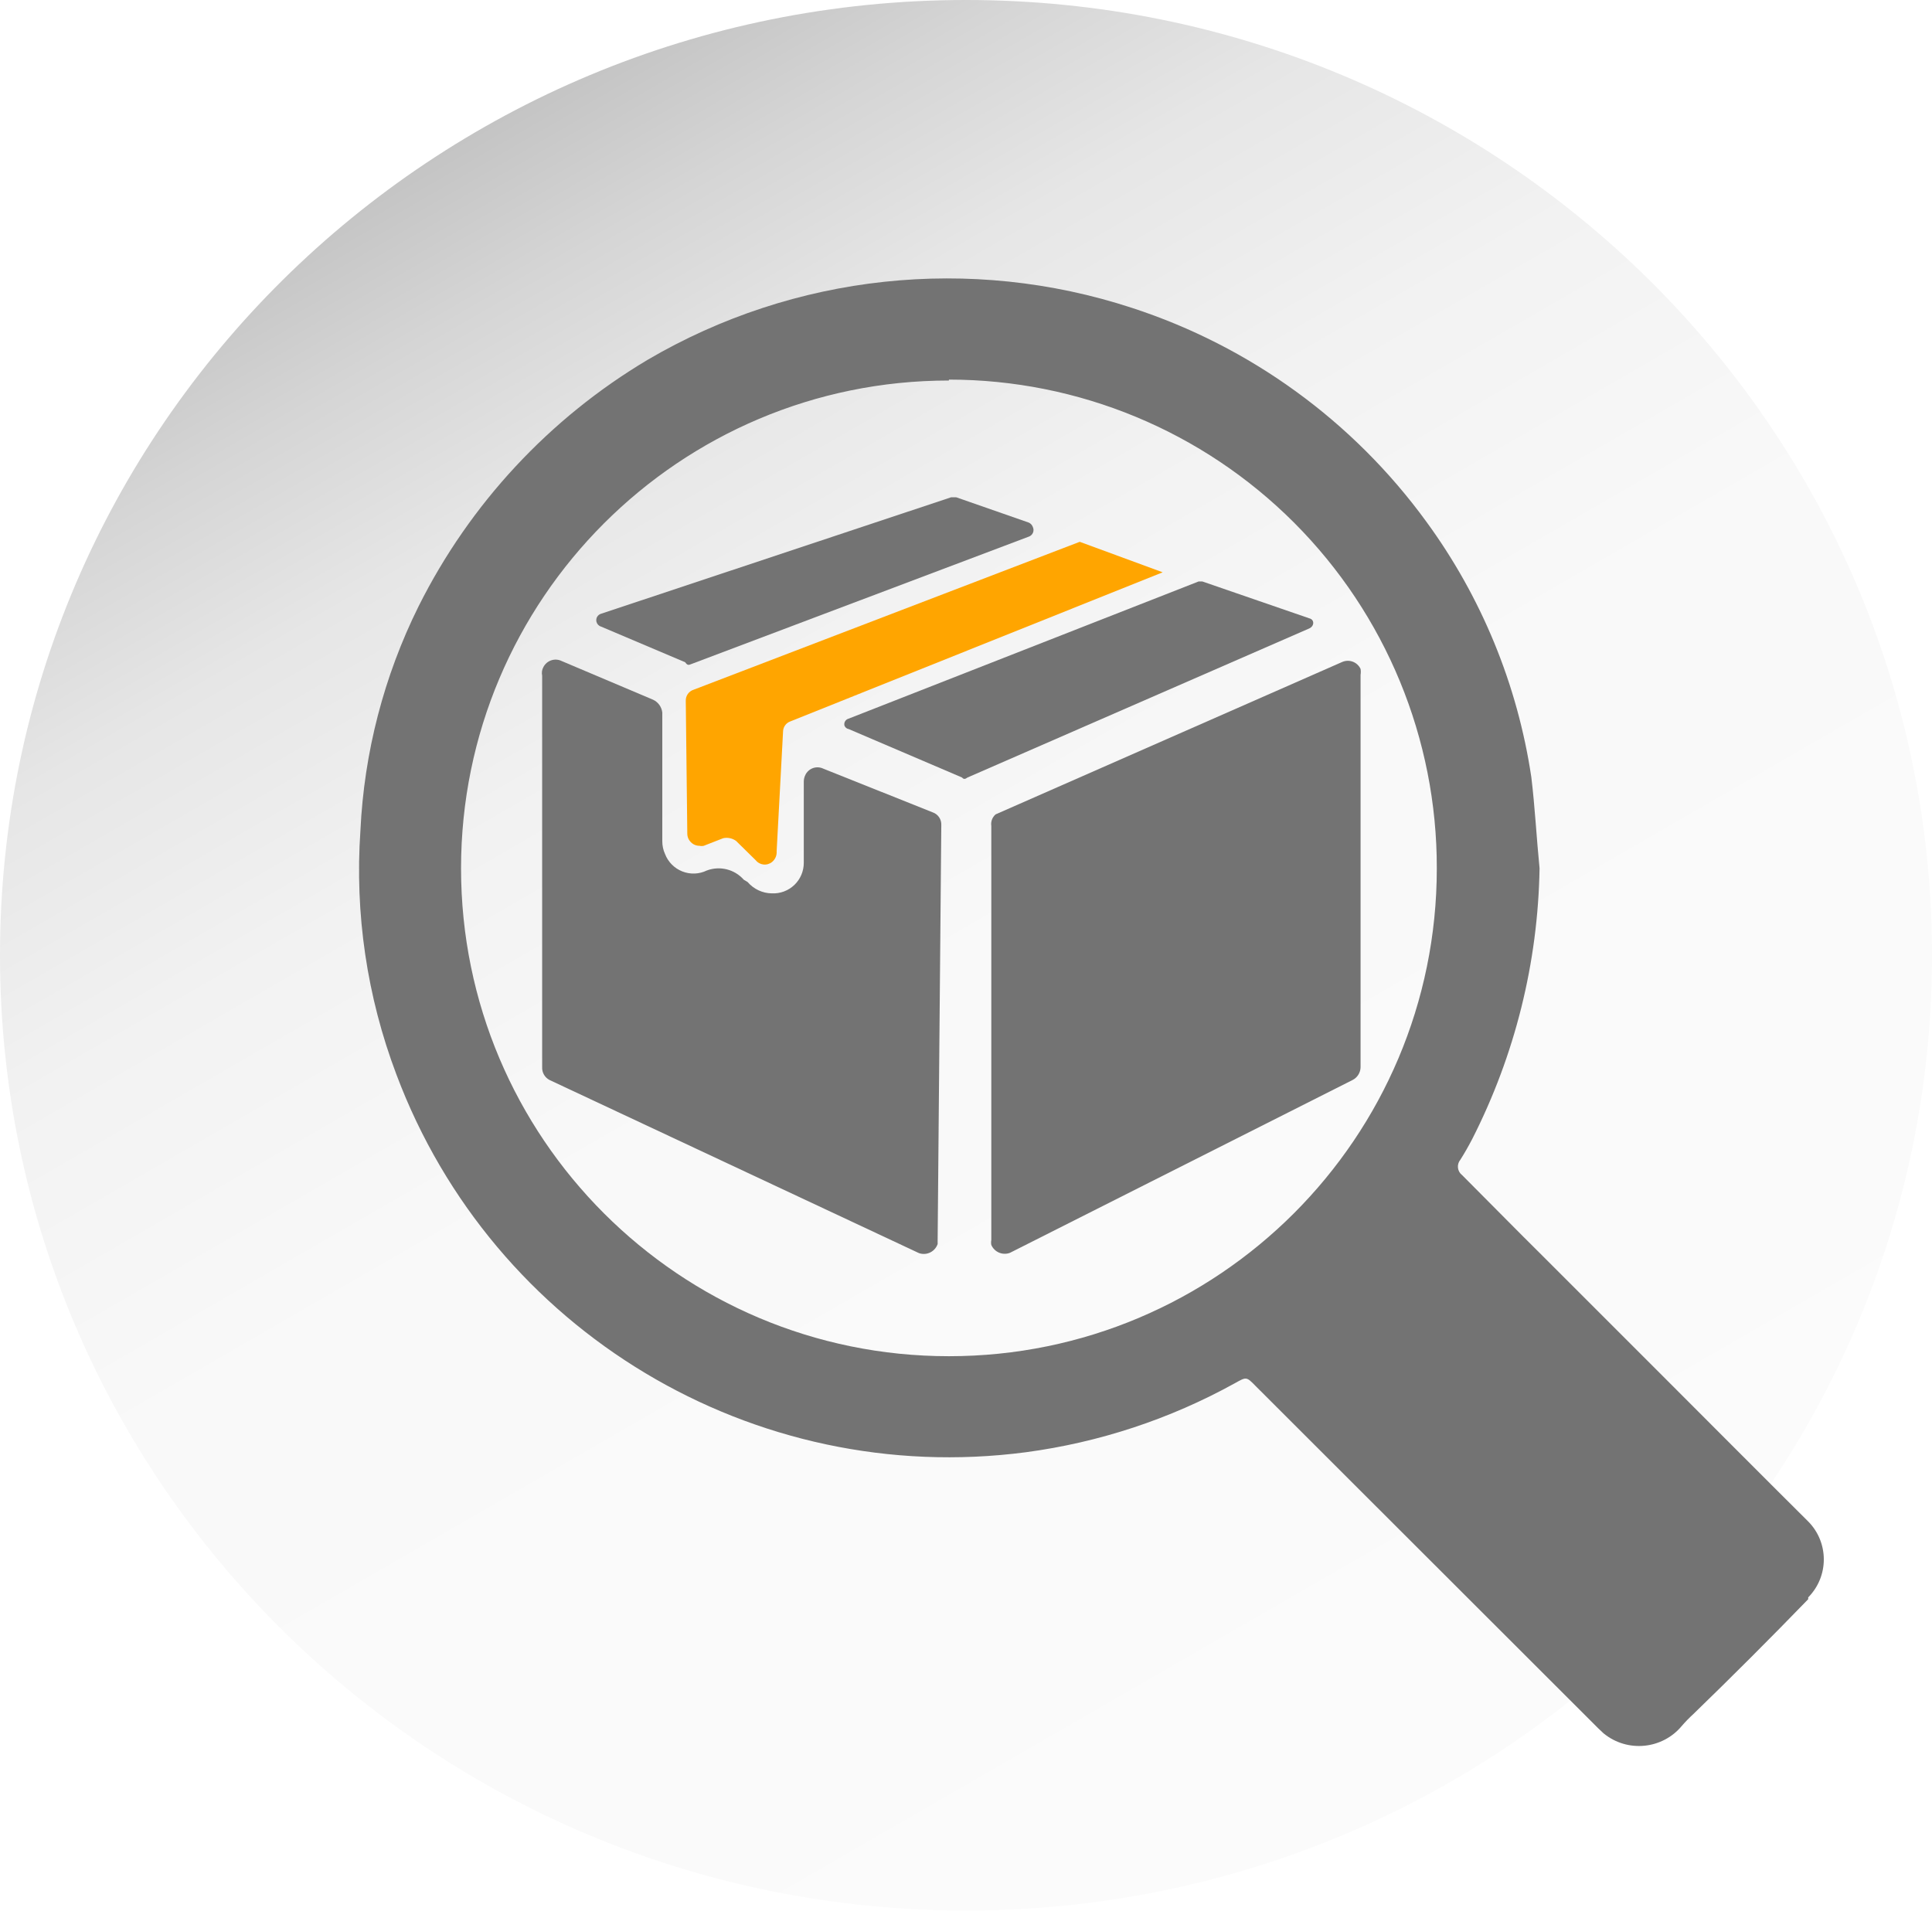
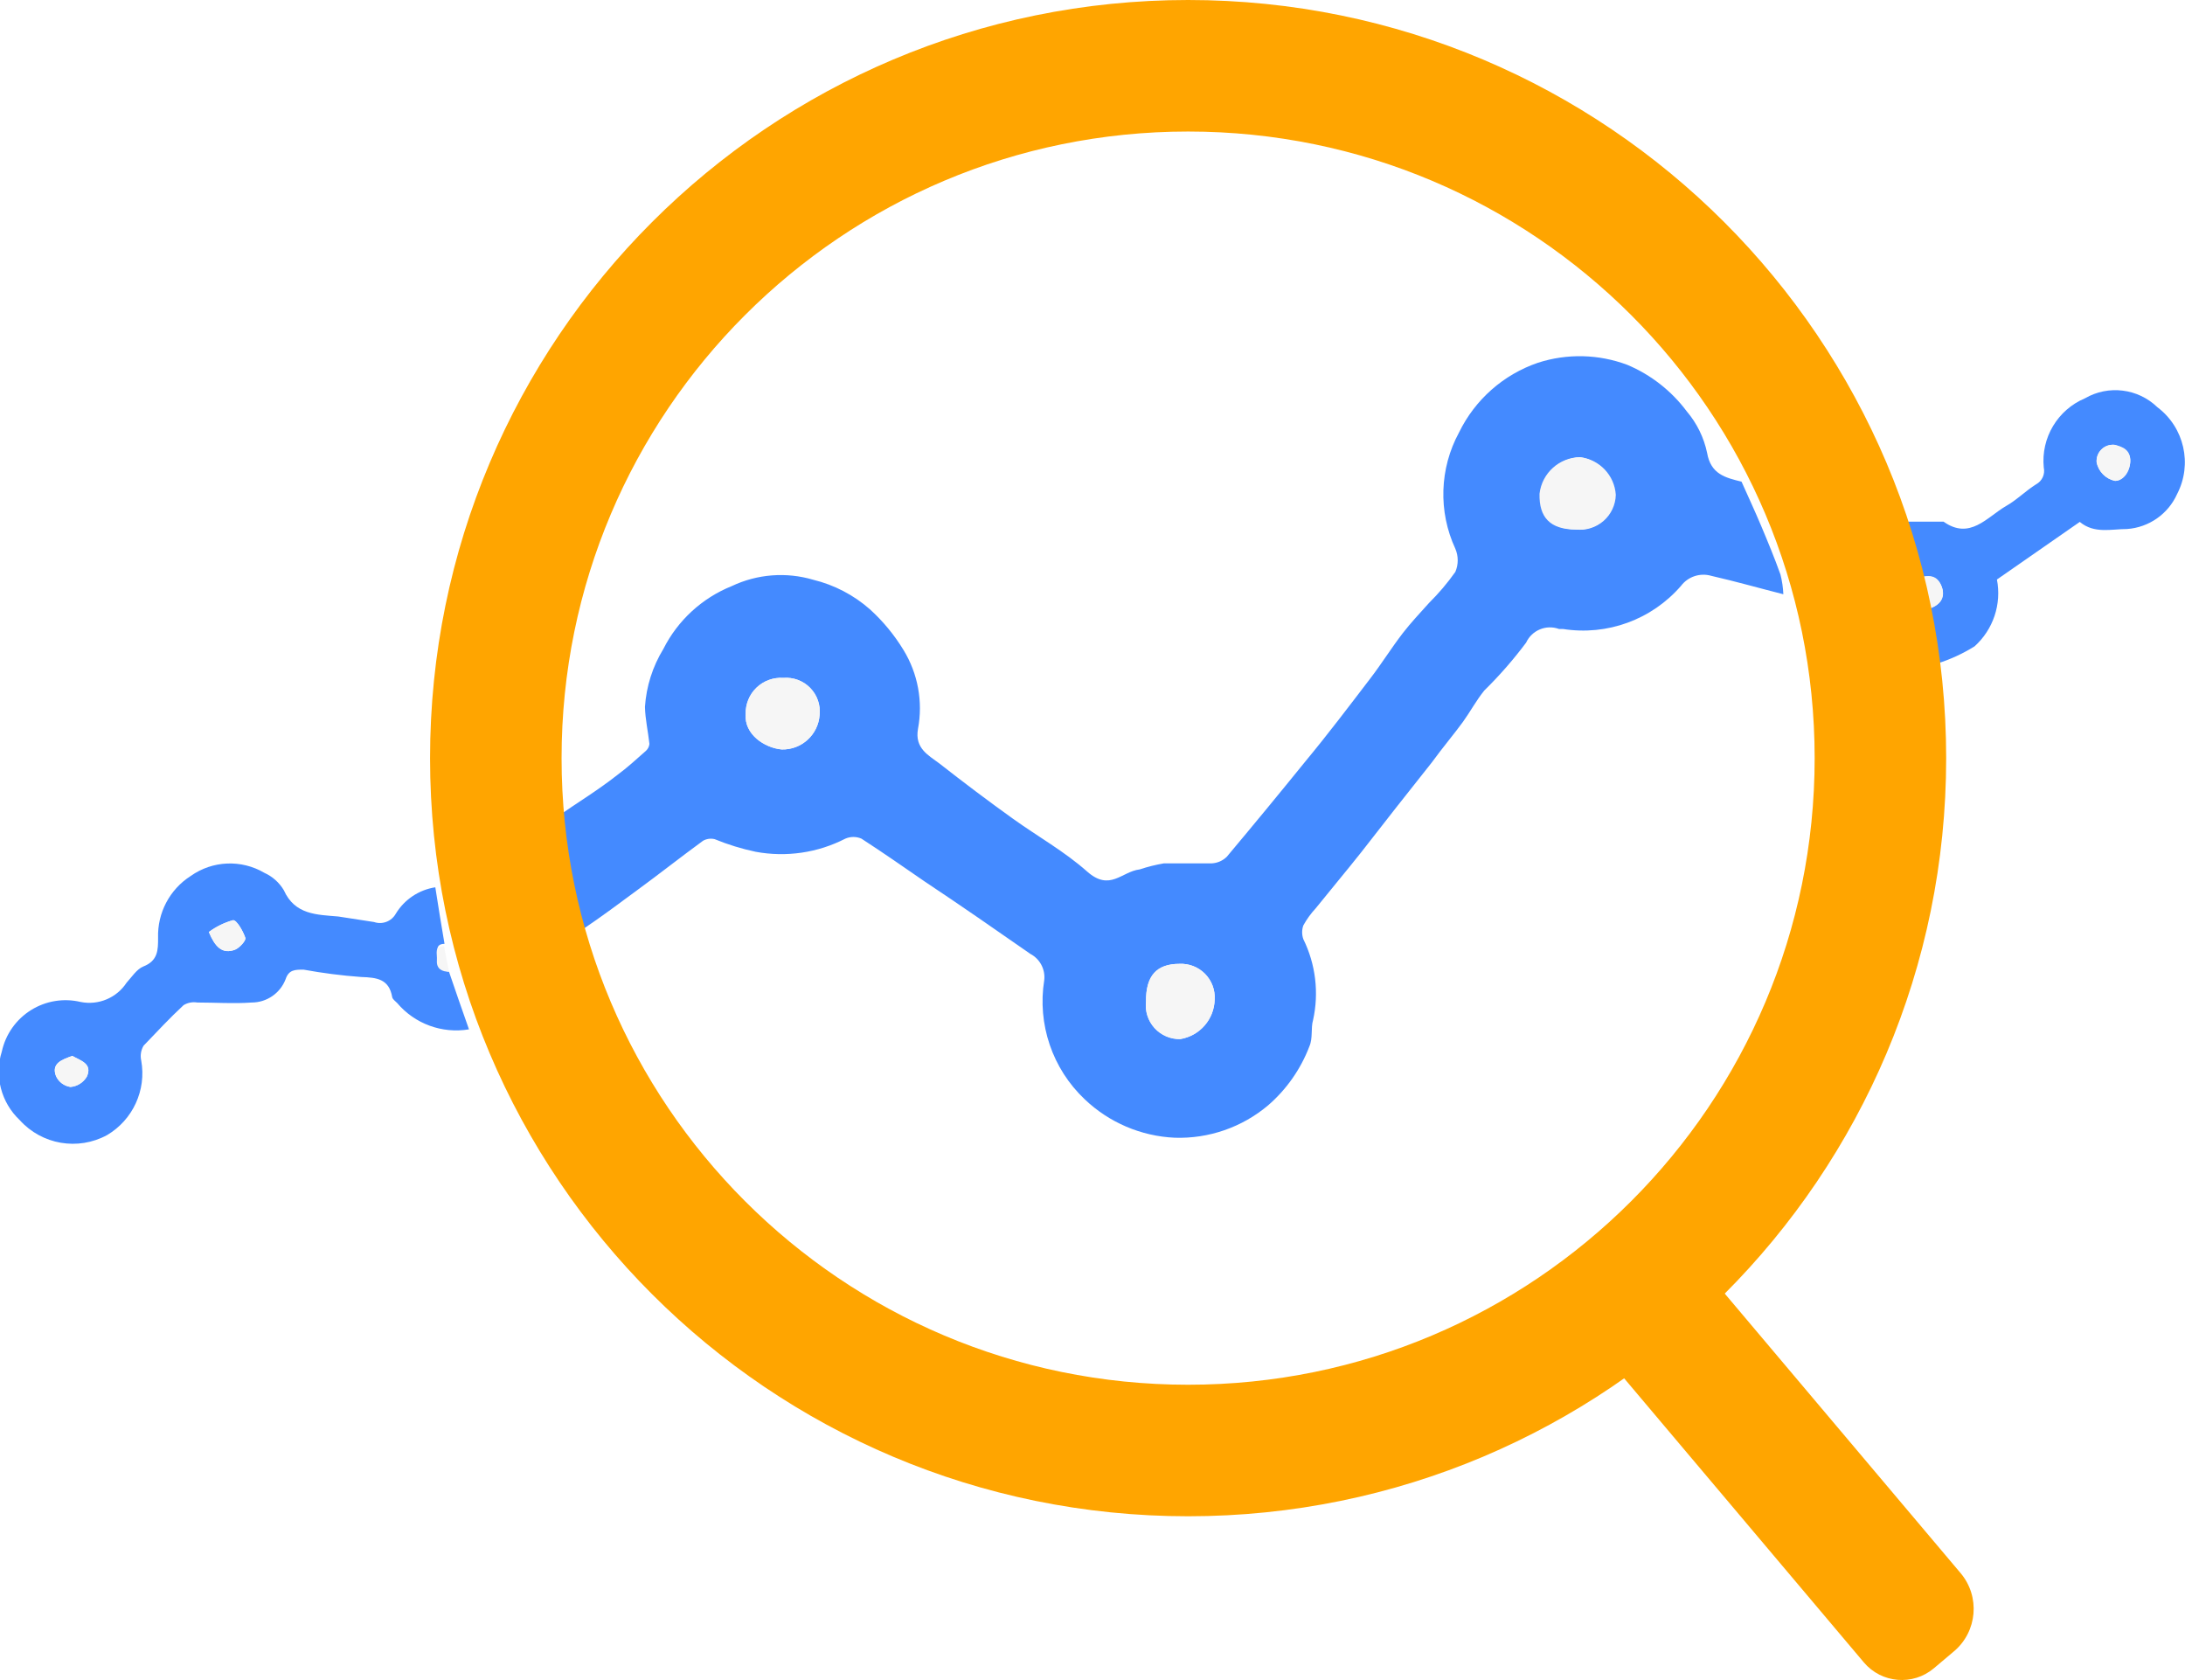
- <svg xmlns="http://www.w3.org/2000/svg" id="Layer_1" data-name="Layer 1" viewBox="0 0 63.36 62.66">
+ <svg xmlns="http://www.w3.org/2000/svg" id="Layer_1" data-name="Layer 1" viewBox="0 0 83.07 63.86">
  <defs>
-     <style>.cls-1{fill:url(#linear-gradient);}.cls-2{fill:#737373;}.cls-3{fill:orange;}</style>
-     <linearGradient id="linear-gradient" x1="15.97" y1="4.12" x2="47.39" y2="58.54" gradientUnits="userSpaceOnUse">
-       <stop offset="0" stop-color="#c4c4c4" />
-       <stop offset="0.08" stop-color="#d5d5d5" />
-       <stop offset="0.18" stop-color="#e6e6e6" />
-       <stop offset="0.32" stop-color="#f2f2f2" />
-       <stop offset="0.5" stop-color="#f9f9f9" />
-       <stop offset="1" stop-color="#fbfbfb" />
-     </linearGradient>
+     <style>.cls-1{fill:#448aff;}.cls-2{fill:#f6f6f6;}.cls-3{fill:none;stroke:orange;stroke-miterlimit:10;stroke-width:5px;}.cls-4{fill:orange;}</style>
  </defs>
-   <ellipse class="cls-1" cx="31.68" cy="31.33" rx="31.68" ry="31.33" />
-   <path class="cls-2" d="M17.78,22.16V35a.45.45,0,0,0,.24.42l12.12,5.68a.48.48,0,0,0,.61-.3l0-.12.12-13.62a.42.42,0,0,0-.29-.42L27,25.21a.44.44,0,0,0-.59.21.5.5,0,0,0-.05.21V28.3a1,1,0,0,1-1.05,1,1.06,1.06,0,0,1-.79-.37l-.13-.08a1.1,1.1,0,0,0-1.21-.3h0a1,1,0,0,1-1.37-.54,1,1,0,0,1-.09-.42l0-4.22a.53.53,0,0,0-.3-.42l-3-1.27a.45.45,0,0,0-.6.2A.4.4,0,0,0,17.78,22.16Z" transform="translate(0 0)" />
-   <path class="cls-2" d="M32.65,26.71l11.37-5a.46.46,0,0,1,.6.23.58.58,0,0,1,0,.19V35a.48.48,0,0,1-.26.42L33.12,41.09a.48.48,0,0,1-.61-.26.41.41,0,0,1,0-.16l0-13.58A.42.42,0,0,1,32.65,26.71Z" transform="translate(0 0)" />
-   <path class="cls-2" d="M31.73,25.5l11.21-4.89c.17-.08.17-.29,0-.33l-3.51-1.21h-.12l-11.48,4.5a.19.19,0,0,0-.14.21.17.17,0,0,0,.14.13l3.72,1.59C31.6,25.56,31.65,25.56,31.73,25.5Z" transform="translate(0 0)" />
-   <path class="cls-3" d="M25.47,27.92,25.68,24a.36.36,0,0,1,.24-.34l12.21-4.89-2.72-1L22.75,22.62a.37.37,0,0,0-.26.37l.05,4.35a.4.4,0,0,0,.4.4.32.32,0,0,0,.14,0l.64-.25a.53.53,0,0,1,.42.09l.64.63a.38.38,0,0,0,.54.06A.41.41,0,0,0,25.47,27.92Z" transform="translate(0 0)" />
-   <path class="cls-2" d="M22.67,21.78,33.74,17.6a.23.23,0,0,0,.13-.32.25.25,0,0,0-.13-.14l-2.38-.83h-.17L19.71,20.13a.22.22,0,0,0-.15.26.22.22,0,0,0,.15.16l2.76,1.17C22.54,21.82,22.58,21.82,22.67,21.78Z" transform="translate(0 0)" />
-   <path class="cls-2" d="M50.49,28.48a20.31,20.31,0,0,1-2.21,8.88c-.12.23-.25.46-.39.68a.35.35,0,0,0,.06.5h0c.89.89,1.77,1.79,2.66,2.67l3.91,3.91c1.59,1.59,3.18,3.19,4.78,4.78a1.77,1.77,0,0,1,0,2.49l0,.06c-1.23,1.27-2.51,2.55-3.77,3.77a4.44,4.44,0,0,0-.37.38,1.83,1.83,0,0,1-2.57.25l-.17-.16L41.17,45.45c-.3-.31-.3-.29-.68-.08a19.48,19.48,0,0,1-6.85,2.26A19.36,19.36,0,0,1,13,35.24a18.92,18.92,0,0,1-1.18-8,18.51,18.51,0,0,1,1.91-7.36,19.63,19.63,0,0,1,7.51-8.08A19.44,19.44,0,0,1,37.13,10.1a19.35,19.35,0,0,1,9.64,7,18.93,18.93,0,0,1,3.45,8.39C50.34,26.48,50.39,27.48,50.49,28.48Zm-19.37-16a16,16,0,1,0,16,16v0A16,16,0,0,0,31.12,12.45Z" transform="translate(0 0)" />
+   <path class="cls-1" d="M18,47.3c.25.73.5,1.46.76,2.19a2.94,2.94,0,0,1-2.73-1c-.07-.07-.18-.15-.19-.23-.12-.69-.59-.74-1.18-.76a20.49,20.49,0,0,1-2.19-.28c-.32,0-.56,0-.68.36a1.38,1.38,0,0,1-1.29.89c-.68.05-1.38,0-2.07,0a.76.76,0,0,0-.52.1c-.53.49-1,1-1.52,1.54a.77.77,0,0,0-.09.57A2.73,2.73,0,0,1,5,53.51a2.72,2.72,0,0,1-3.32-.57A2.54,2.54,0,0,1,1,50.33,2.48,2.48,0,0,1,4,48.45a1.69,1.69,0,0,0,1.74-.73c.2-.22.39-.52.64-.62.56-.22.56-.63.56-1.09a2.69,2.69,0,0,1,1.24-2.35,2.58,2.58,0,0,1,2.8-.12,1.65,1.65,0,0,1,.74.66c.42.94,1.26.93,2.07,1l1.36.21a.69.69,0,0,0,.83-.32,2.14,2.14,0,0,1,1.5-1c.11.72.23,1.44.35,2.15-.39,0-.25.34-.27.55S17.75,47.27,18,47.3ZM8.87,45.79c.23.55.5.86,1,.67.17-.07.42-.34.39-.44-.09-.27-.33-.69-.47-.68A2.81,2.81,0,0,0,8.87,45.79ZM3.68,50.5c-.39.14-.81.28-.62.77a.72.72,0,0,0,.55.41.8.8,0,0,0,.62-.39C4.46,50.79,4,50.68,3.68,50.5Z" transform="translate(-0.93 -10.36)" />
+   <path class="cls-1" d="M74.56,35.59l-.33-2.08c.44-.12.66-.45.53-.82s-.43-.53-.92-.34c-.17-.72-.35-1.44-.52-2.16h1.09c.14,0,.31,0,.41,0,1,.71,1.65-.17,2.37-.59.41-.23.75-.58,1.15-.83a.58.58,0,0,0,.29-.64A2.58,2.58,0,0,1,80.2,25.5a2.3,2.3,0,0,1,2.75.34,2.62,2.62,0,0,1,.75,3.3,2.26,2.26,0,0,1-1.9,1.33c-.6,0-1.25.19-1.8-.27l-3.15,2.19A2.72,2.72,0,0,1,76,34.93,6.22,6.22,0,0,1,74.56,35.59Zm6.76-8.32a.62.62,0,0,0-.68.66.9.9,0,0,0,.7.71c.28,0,.57-.37.58-.75S81.61,27.34,81.32,27.27Z" transform="translate(-0.93 -10.36)" />
+   <path class="cls-1" d="M22.11,41.41c.76-.53,1.54-1,2.29-1.59.38-.28.74-.61,1.09-.92a.41.41,0,0,0,.13-.26c-.05-.47-.16-.94-.17-1.41a4.83,4.83,0,0,1,.7-2.2,5,5,0,0,1,2.6-2.39,4.35,4.35,0,0,1,3.1-.24A5.08,5.08,0,0,1,34,33.52a7,7,0,0,1,1.28,1.55,4.24,4.24,0,0,1,.55,3c-.13.74.4,1,.81,1.31.92.72,1.86,1.43,2.81,2.11s1.94,1.23,2.81,2,1.31,0,2-.08a6.19,6.19,0,0,1,.92-.23c.6,0,1.21,0,1.82,0a.88.88,0,0,0,.57-.25q1.51-1.8,3-3.64c.83-1,1.64-2.07,2.45-3.13.43-.56.81-1.17,1.24-1.73.31-.4.65-.76,1-1.15a8.85,8.85,0,0,0,1-1.18,1.12,1.12,0,0,0,0-.88,4.92,4.92,0,0,1,.14-4.42,5.21,5.21,0,0,1,3-2.65,5.16,5.16,0,0,1,3.4.08A5.48,5.48,0,0,1,65.06,26a3.56,3.56,0,0,1,.77,1.57c.14.82.7.95,1.31,1.1.25.56.51,1.12.75,1.69s.51,1.22.73,1.84a3.67,3.67,0,0,1,.11.75c-.91-.23-1.82-.49-2.74-.7a1.07,1.07,0,0,0-1.15.38,4.92,4.92,0,0,1-4.49,1.64l-.15,0a1,1,0,0,0-1.25.52,15.94,15.94,0,0,1-1.59,1.82c-.3.37-.53.8-.81,1.19s-.79,1-1.19,1.55Q54,41.06,52.68,42.76c-.57.72-1.16,1.42-1.73,2.13a3.25,3.25,0,0,0-.47.65.78.78,0,0,0,0,.52,4.68,4.68,0,0,1,.37,3.08c-.09.3,0,.68-.14,1a5.61,5.61,0,0,1-1.57,2.24,5.24,5.24,0,0,1-3.55,1.23,5.31,5.31,0,0,1-3.42-1.46,5.12,5.12,0,0,1-1.54-4.53,1,1,0,0,0-.53-1c-1.32-.92-2.63-1.83-4-2.74-.8-.55-1.6-1.11-2.42-1.64a.77.77,0,0,0-.61,0,5.33,5.33,0,0,1-3.41.5,9,9,0,0,1-1.56-.48.61.61,0,0,0-.44.06c-.85.62-1.67,1.27-2.52,1.89-.66.49-1.35,1-2,1.44a2.83,2.83,0,0,0-.24.25,16.53,16.53,0,0,1-.65-3.49A3.91,3.91,0,0,0,22.11,41.41ZM60.85,30.49a1.36,1.36,0,0,0,1.47-1.32A1.54,1.54,0,0,0,61,27.74a1.57,1.57,0,0,0-1.5,1.39C59.44,30,59.9,30.47,60.85,30.49ZM32.09,37.54a1.28,1.28,0,0,0-1.38-1.41,1.34,1.34,0,0,0-1.43,1.38c-.06.76.71,1.28,1.37,1.34A1.41,1.41,0,0,0,32.09,37.54ZM45.77,47c-.87,0-1.28.48-1.27,1.43a1.28,1.28,0,0,0,1.3,1.43,1.56,1.56,0,0,0,1.31-1.51A1.28,1.28,0,0,0,45.77,47Z" transform="translate(-0.93 -10.36)" />
+   <path class="cls-2" d="M73.84,32.35c.49-.19.78-.08.92.34s-.09.7-.53.82C73.79,33.23,74,32.75,73.84,32.35Z" transform="translate(-0.93 -10.36)" />
+   <path class="cls-2" d="M18,47.3c-.25,0-.48-.1-.46-.42s-.12-.51.27-.55Z" transform="translate(-0.93 -10.36)" />
+   <path class="cls-2" d="M8.87,45.79a2.81,2.81,0,0,1,.92-.45c.14,0,.38.41.47.68,0,.1-.22.37-.39.44C9.37,46.65,9.1,46.34,8.87,45.79Z" transform="translate(-0.93 -10.36)" />
+   <path class="cls-2" d="M3.68,50.5c.29.18.78.29.55.79a.8.8,0,0,1-.62.39.72.72,0,0,1-.55-.41C2.87,50.78,3.29,50.64,3.68,50.5Z" transform="translate(-0.93 -10.36)" />
+   <path class="cls-2" d="M81.32,27.27c.29.07.61.17.6.62s-.3.76-.58.75a.9.9,0,0,1-.7-.71A.62.62,0,0,1,81.32,27.27Z" transform="translate(-0.93 -10.36)" />
+   <path class="cls-2" d="M60.85,30.49c-1,0-1.41-.47-1.39-1.36A1.57,1.57,0,0,1,61,27.74a1.54,1.54,0,0,1,1.36,1.43A1.36,1.36,0,0,1,60.85,30.49Z" transform="translate(-0.93 -10.36)" />
+   <path class="cls-2" d="M32.09,37.54a1.41,1.41,0,0,1-1.44,1.31c-.66-.06-1.43-.58-1.37-1.34a1.34,1.34,0,0,1,1.43-1.38A1.28,1.28,0,0,1,32.09,37.54Z" transform="translate(-0.93 -10.36)" />
+   <path class="cls-2" d="M45.77,47a1.28,1.28,0,0,1,1.34,1.35,1.56,1.56,0,0,1-1.31,1.51,1.28,1.28,0,0,1-1.3-1.43C44.49,47.44,44.9,47,45.77,47Z" transform="translate(-0.93 -10.36)" />
+   <circle class="cls-3" cx="45.17" cy="28.82" r="26.32" />
+   <path class="cls-4" d="M67.24,59.23h5a0,0,0,0,1,0,0V73.17a2.11,2.11,0,0,1-2.11,2.11h-1a1.89,1.89,0,0,1-1.89-1.89V59.23a0,0,0,0,1,0,0Z" transform="translate(-27.86 50.47) rotate(-40.16)" />
</svg>
